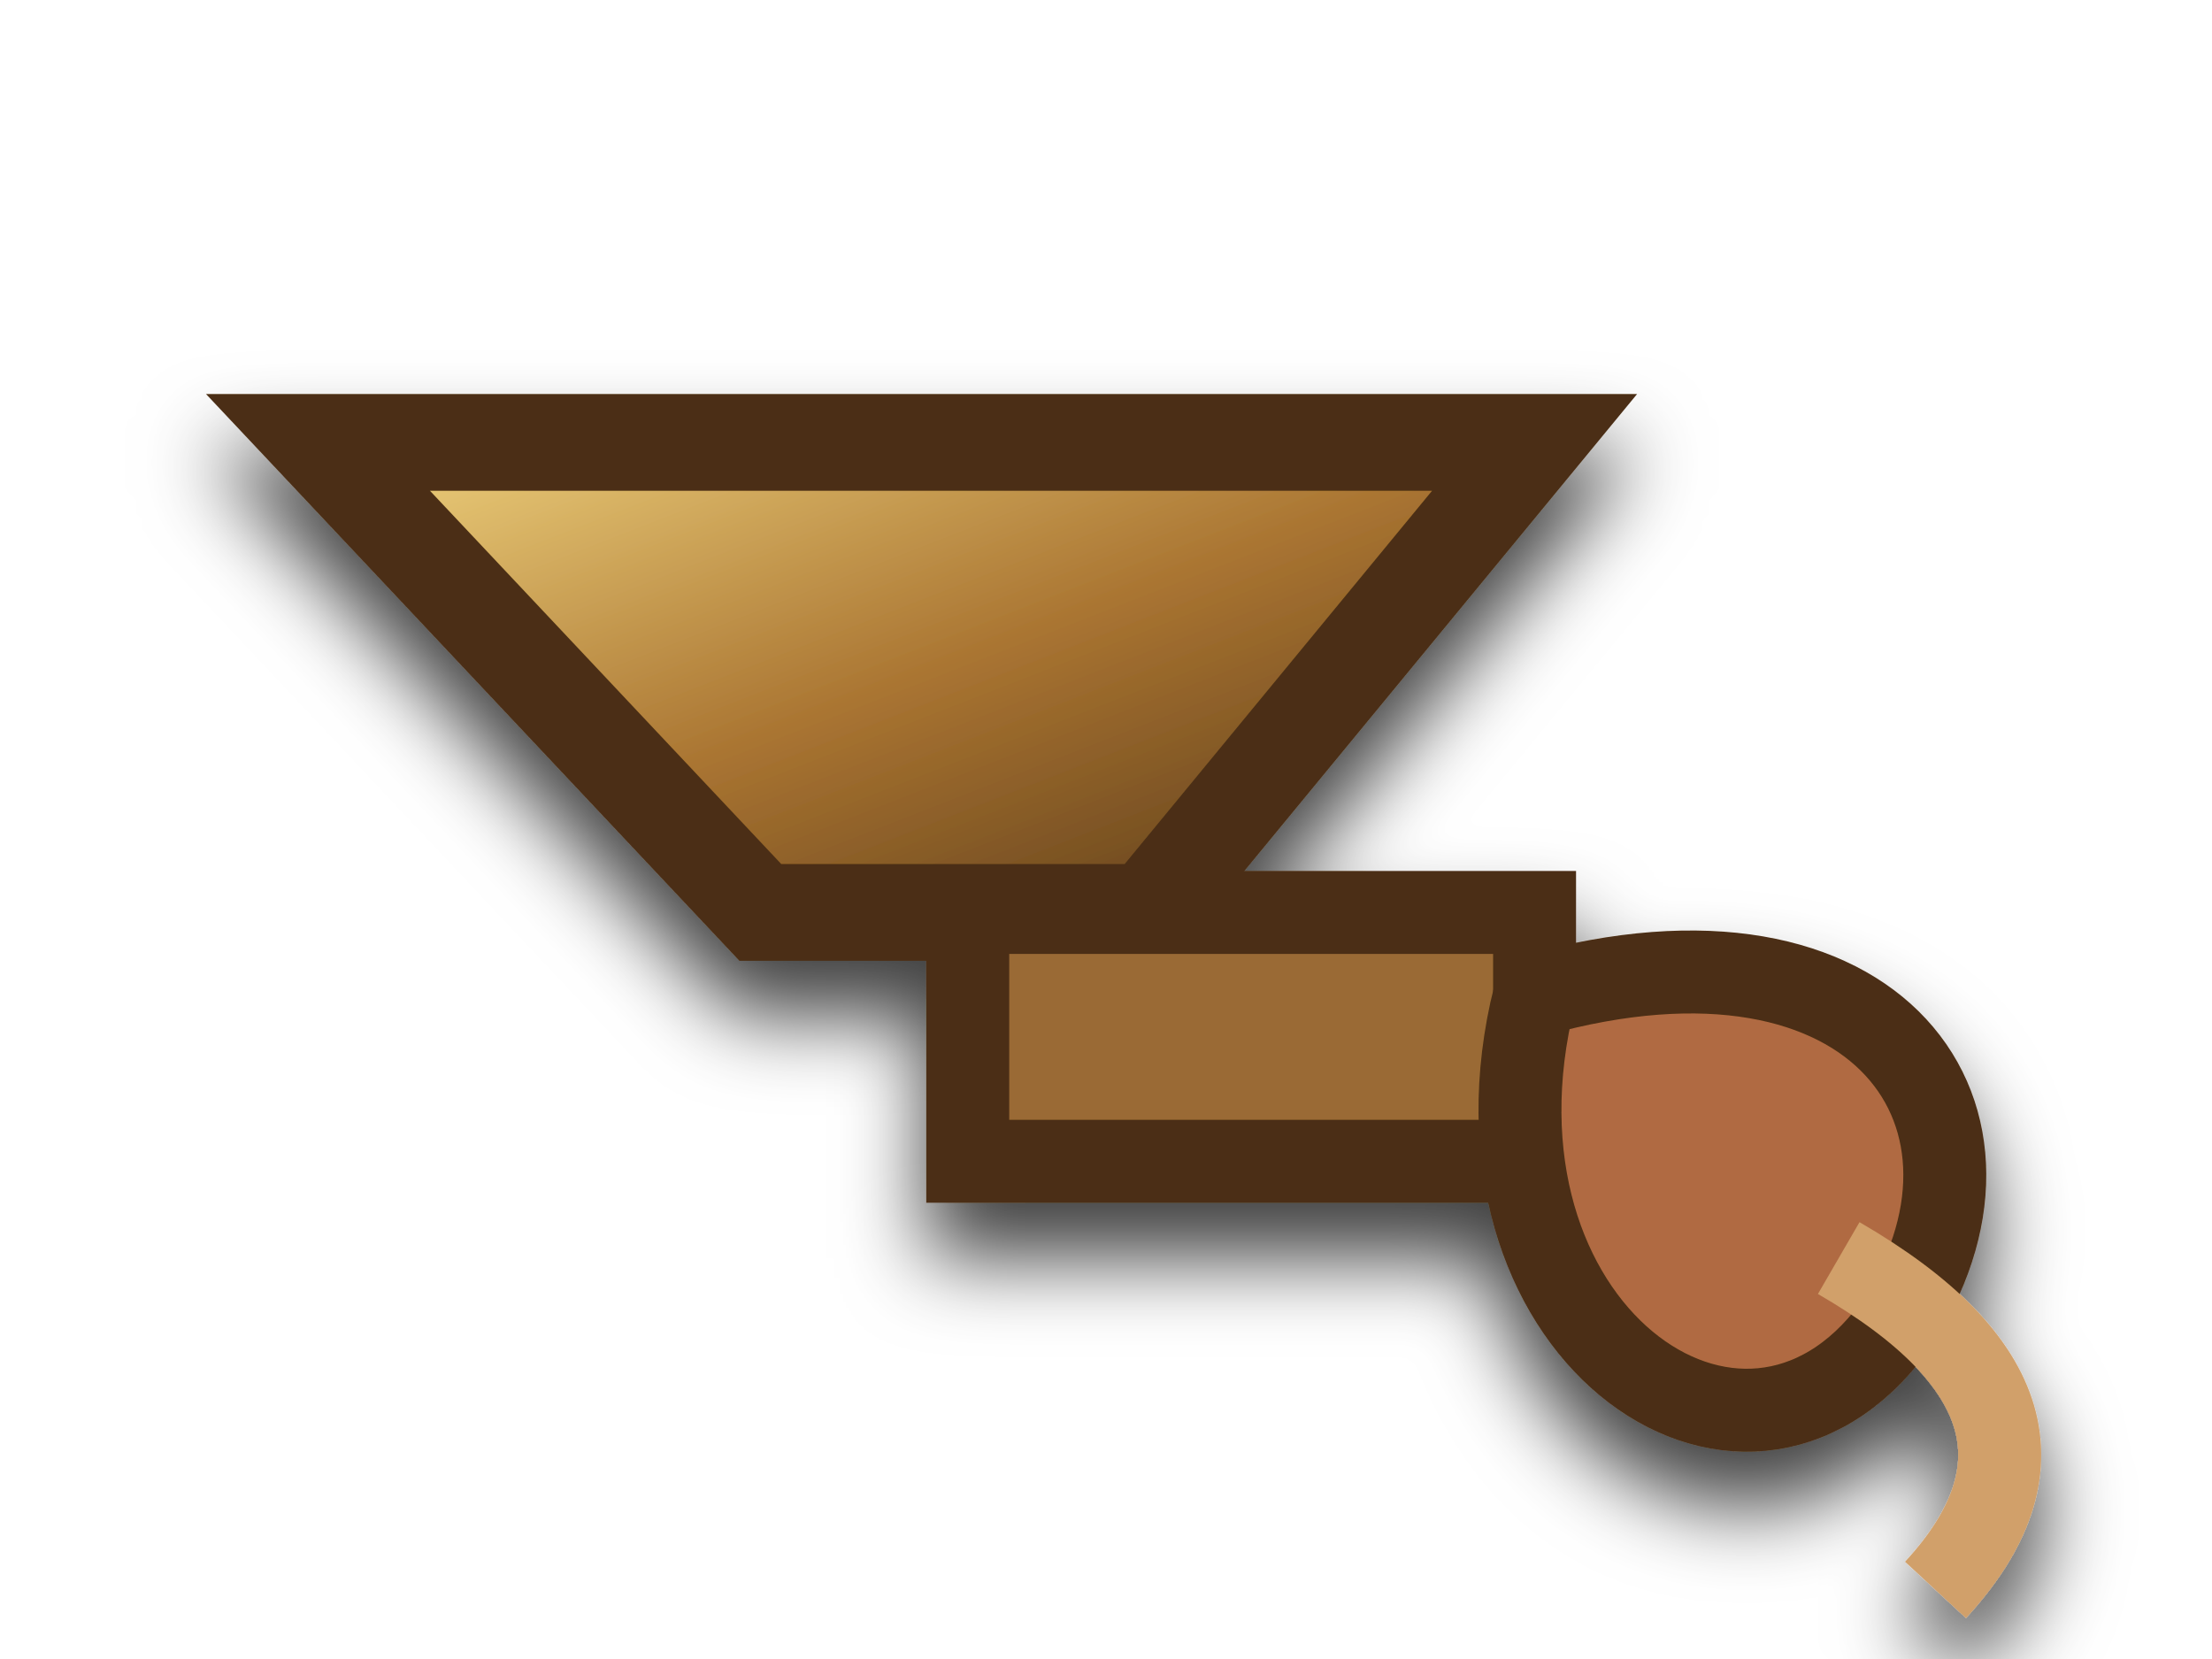
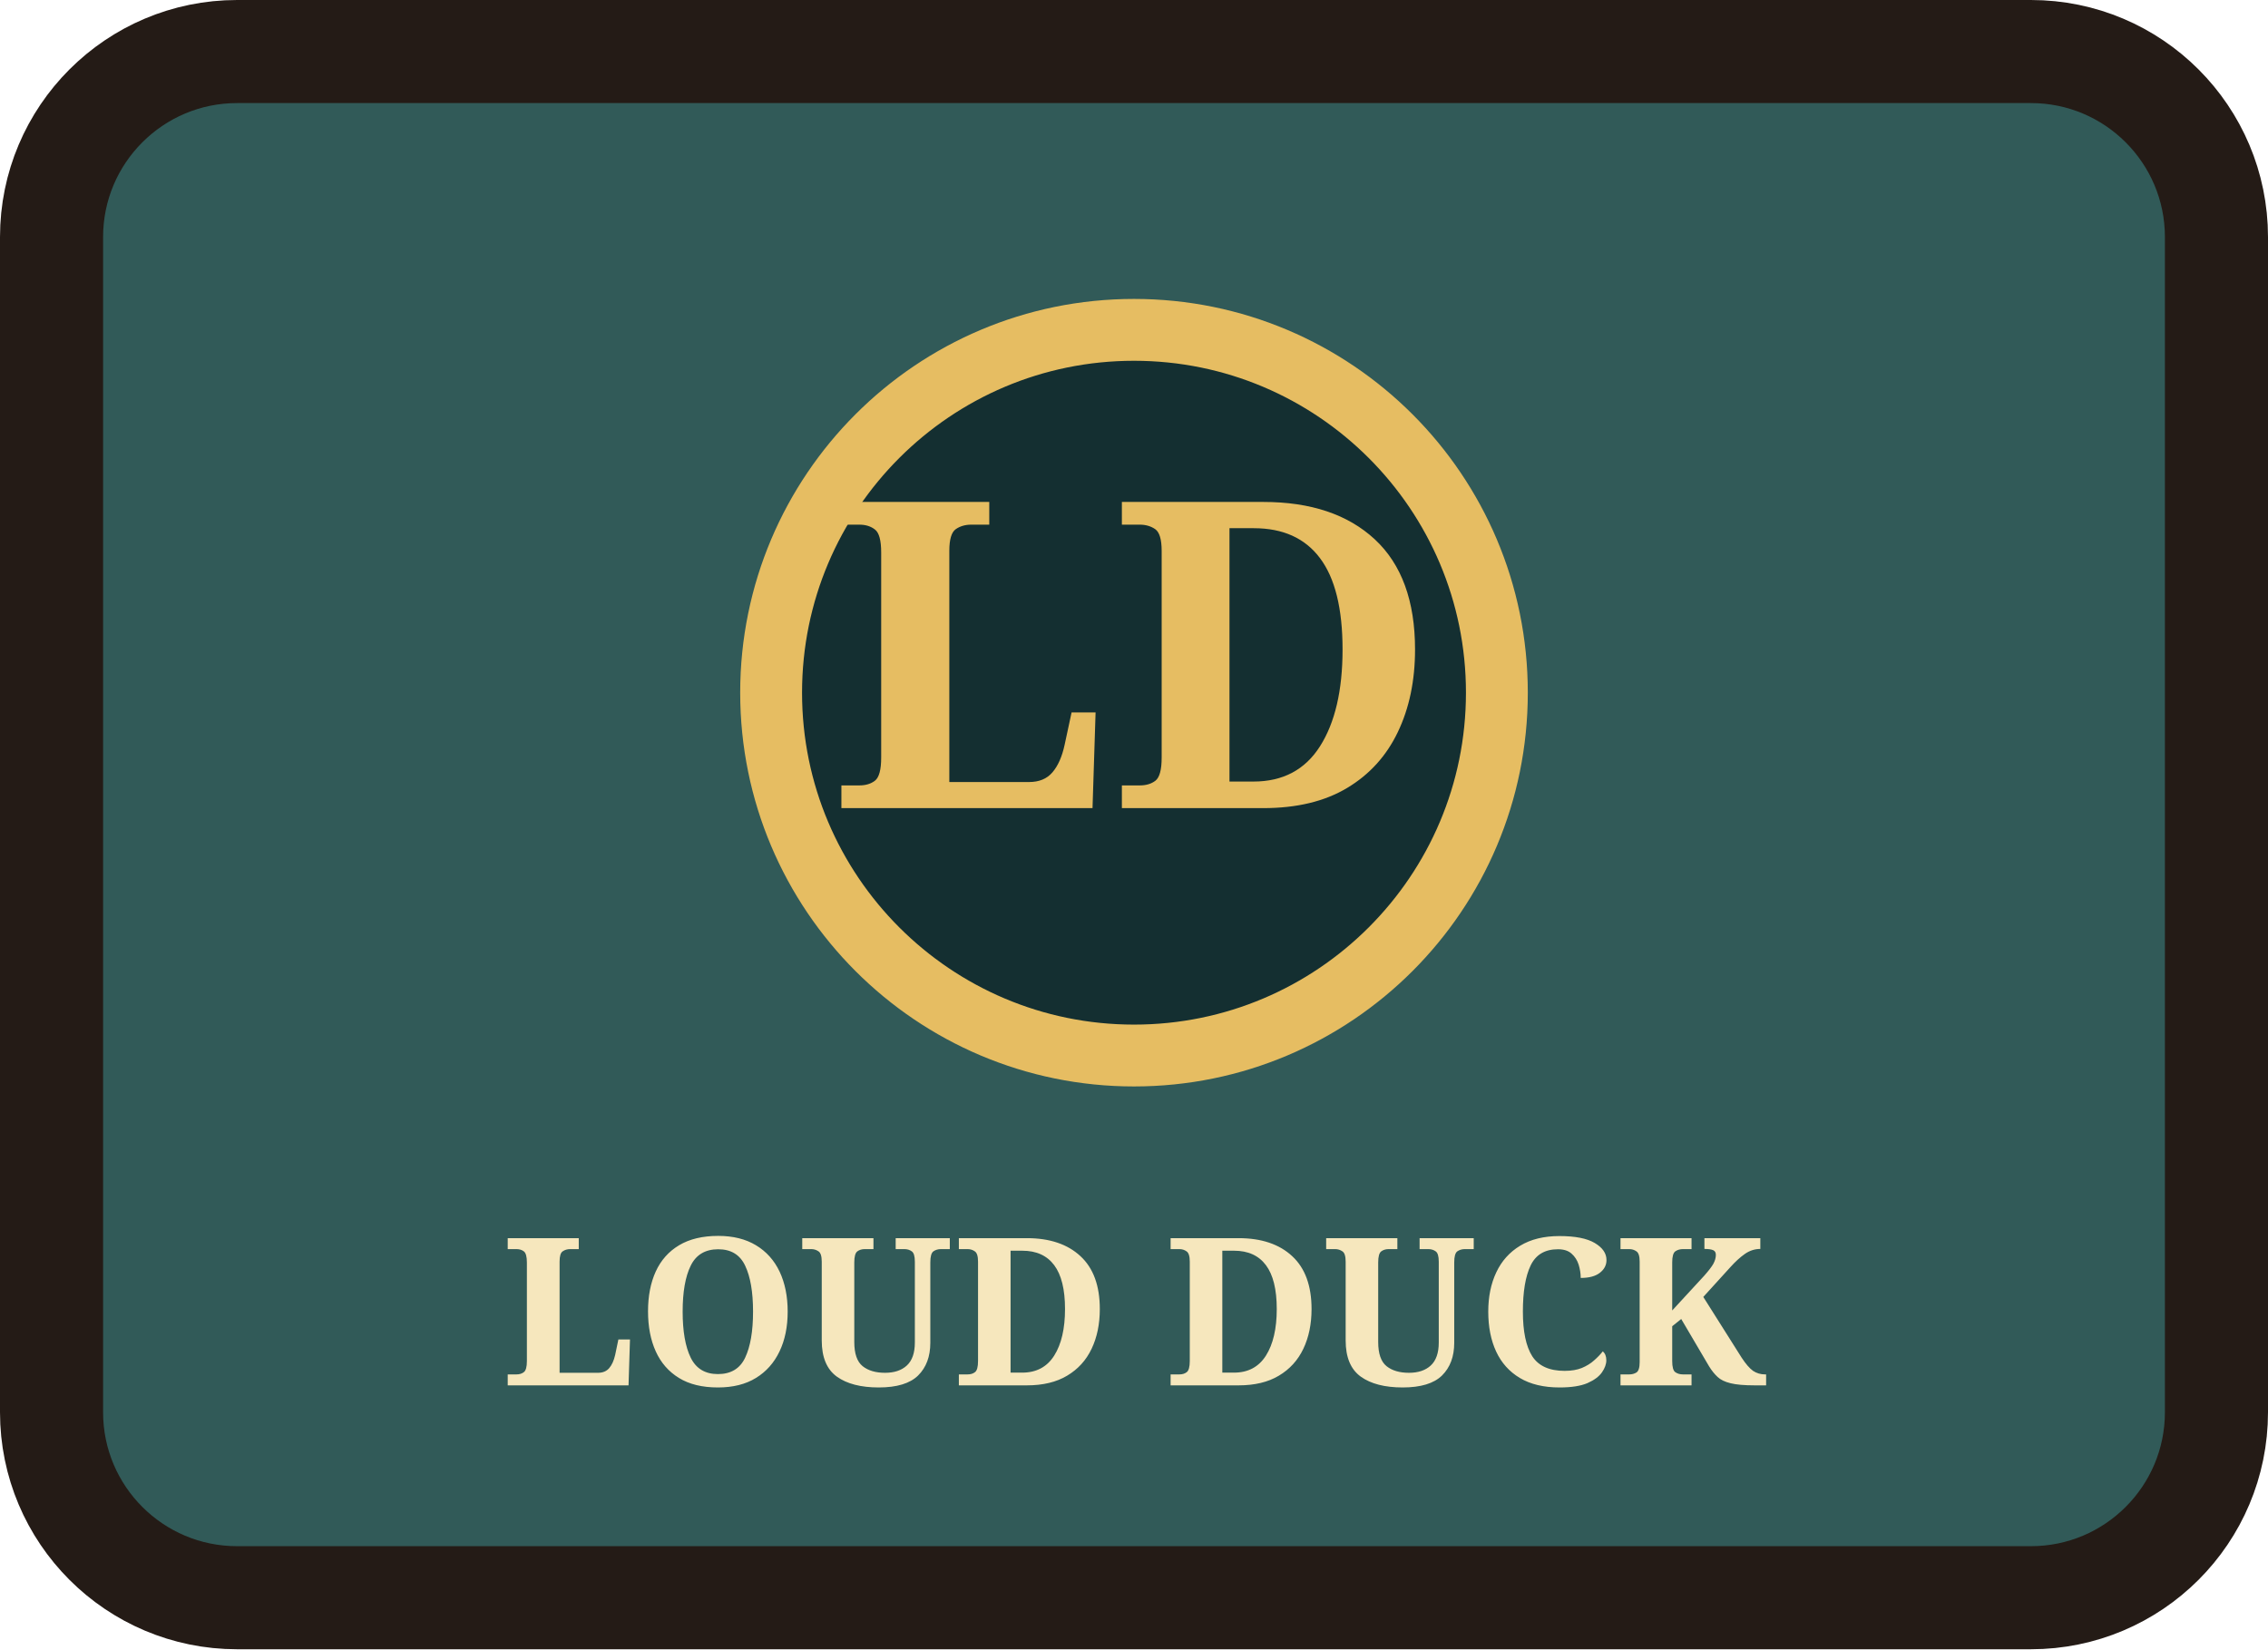
- <svg xmlns="http://www.w3.org/2000/svg" viewBox="0 0 160 120">
-   <defs>
-     <filter id="s" x="-30%" y="-30%" width="160%" height="160%">
-       <feDropShadow dx="0" dy="4" stdDeviation="3" flood-color="#000" flood-opacity=".75" />
-     </filter>
-     <linearGradient id="gold" x1="0" y1="0" x2="1" y2="1">
-       <stop stop-color="#f2d681" />
-       <stop offset=".5" stop-color="#a97431" />
-       <stop offset="1" stop-color="#4e3216" />
-     </linearGradient>
-   </defs>
-   <g filter="url(#s)">
-     <path d="M23 32 H111 L83 66 H55Z" fill="url(#gold)" stroke="#4b2f14" stroke-width="7" />
-     <path d="M70 66 H111 V84 H70Z" fill="#9a6b34" stroke="#4b2f14" stroke-width="6" />
-     <path d="M111 72 C136 65 147 81 137 96 C126 111 105 96 111 72Z" fill="#b06b42" stroke="#4b2f14" stroke-width="6" />
-     <path d="M133 91 q19 11 7 24" fill="none" stroke="#d1a06b" stroke-width="6" />
-   </g>
+ <svg xmlns="http://www.w3.org/2000/svg" width="220" height="160" viewBox="0 0 220 160">
+   <rect width="220" height="160" fill="none" />
+   <rect x="5" y="5" width="210" height="150" rx="18" fill="#315a58" stroke="#241b16" stroke-width="10" />
+   <circle cx="110.0" cy="67.2" r="35.2" fill="#142f31" stroke="#e6bd62" stroke-width="6" />
+   <text x="110.0" y="78.4" text-anchor="middle" font-family="Georgia,serif" font-size="41.6" font-weight="700" fill="#e6bd62">LD</text>
+   <text x="110.0" y="134.4" text-anchor="middle" font-family="Georgia,serif" font-size="20.0" font-weight="700" fill="#f6e7bd">LOUD DUCK</text>
</svg>
